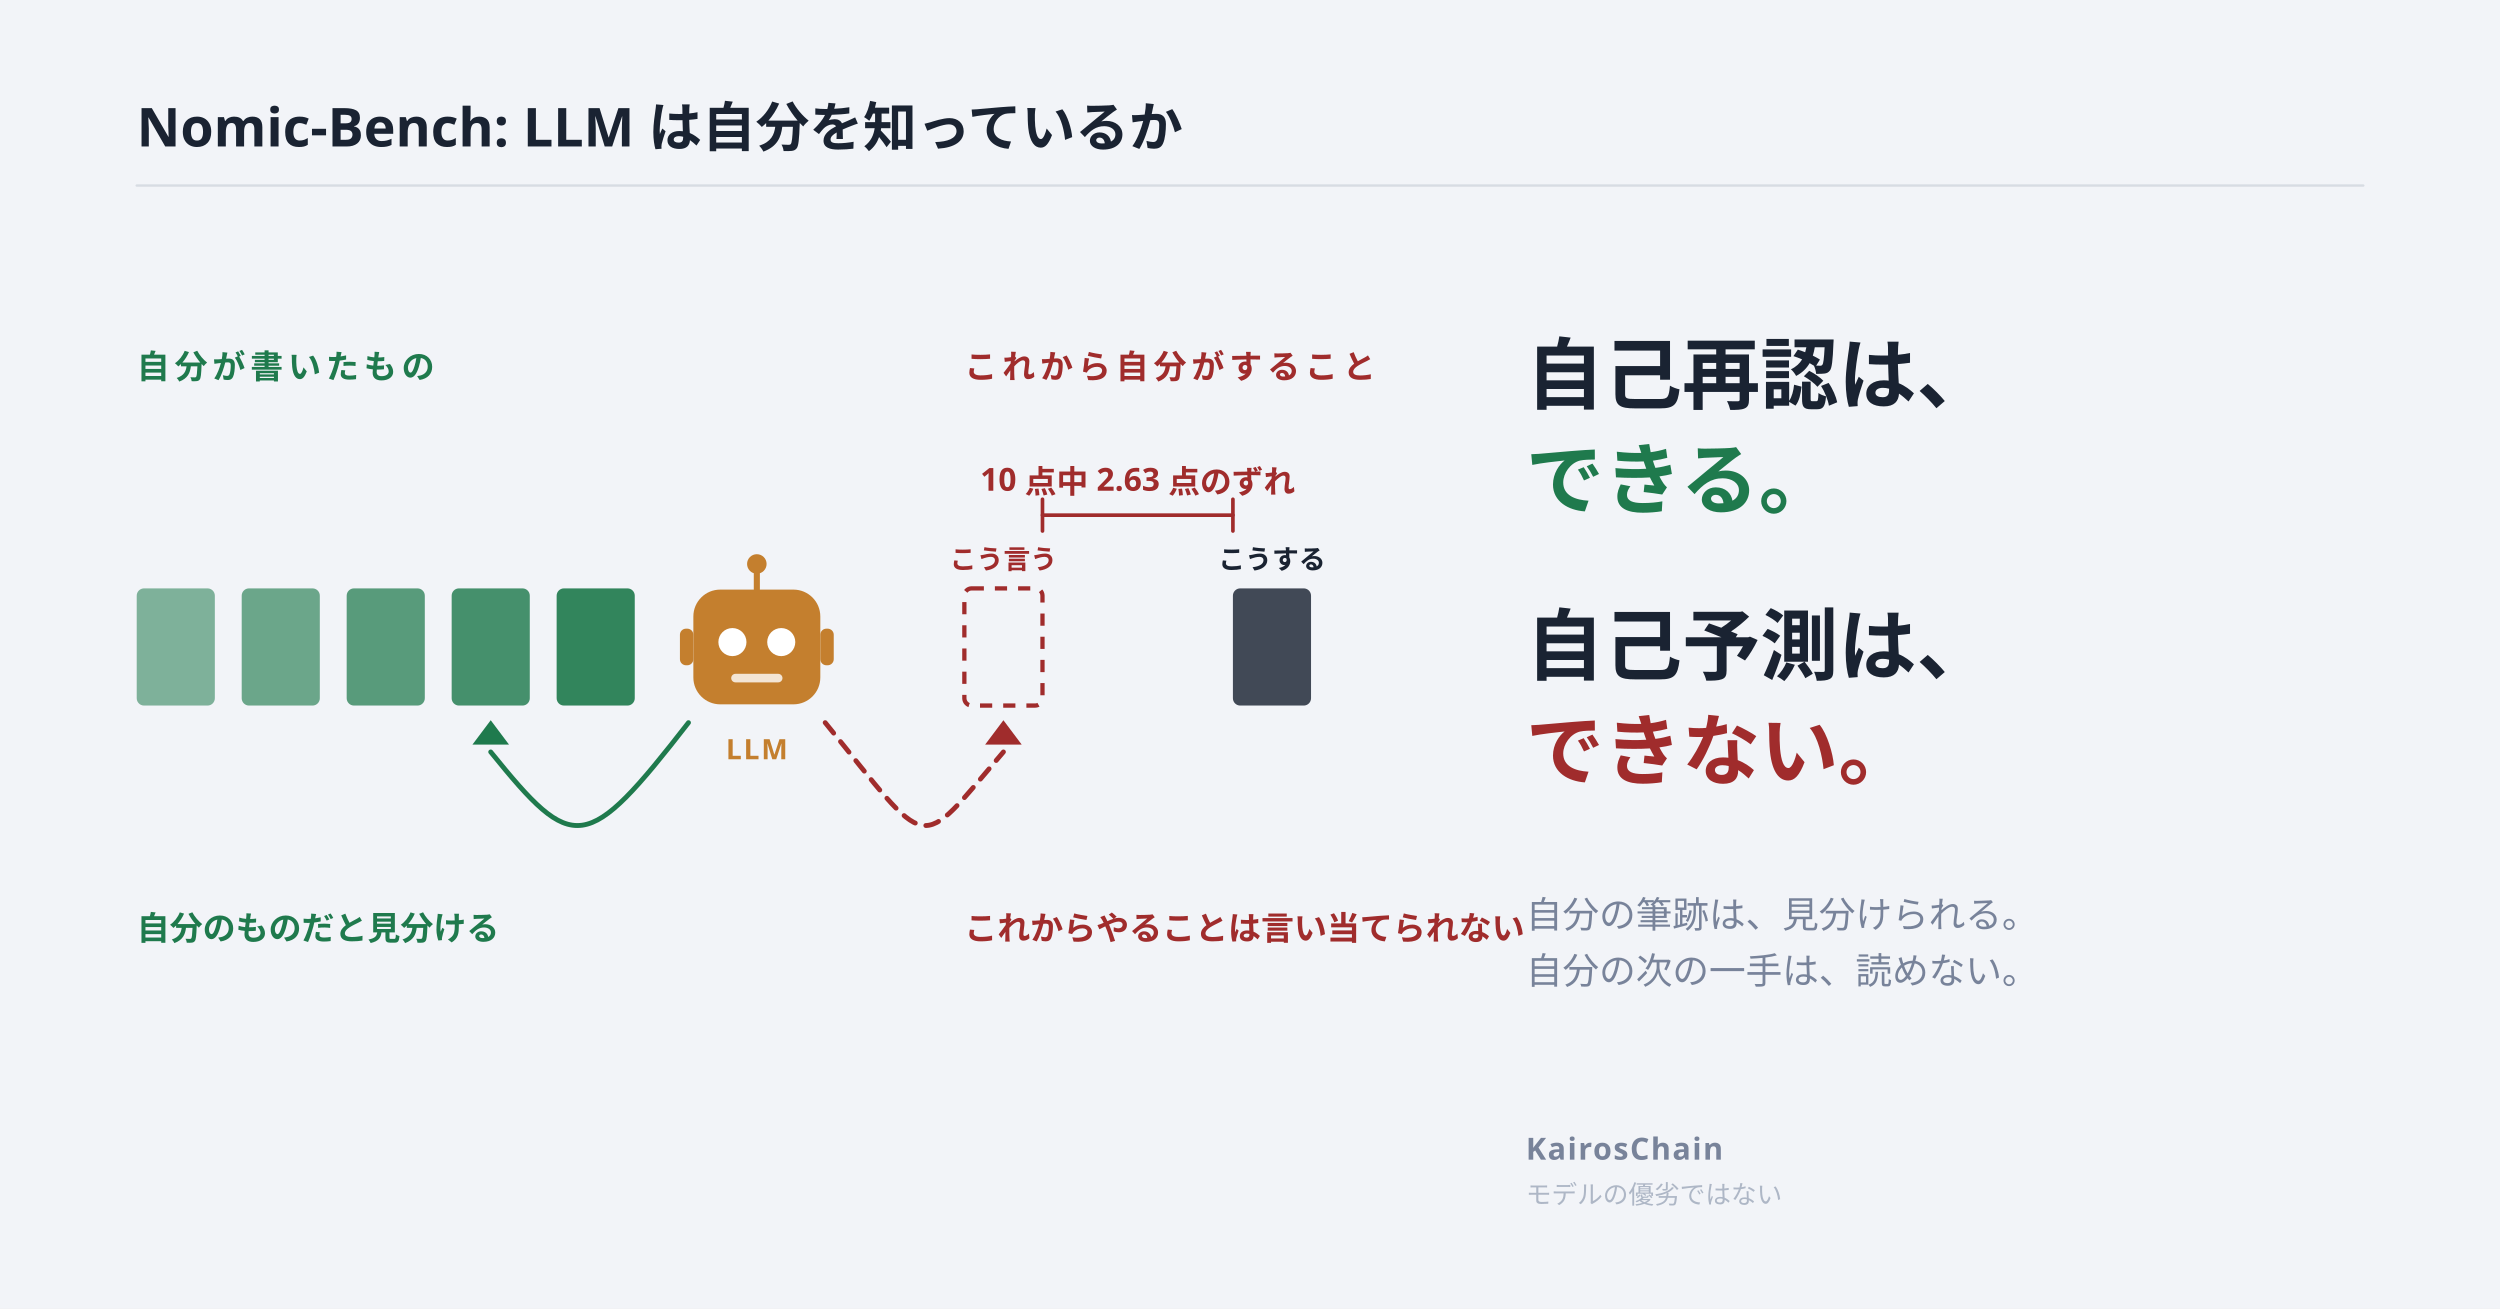
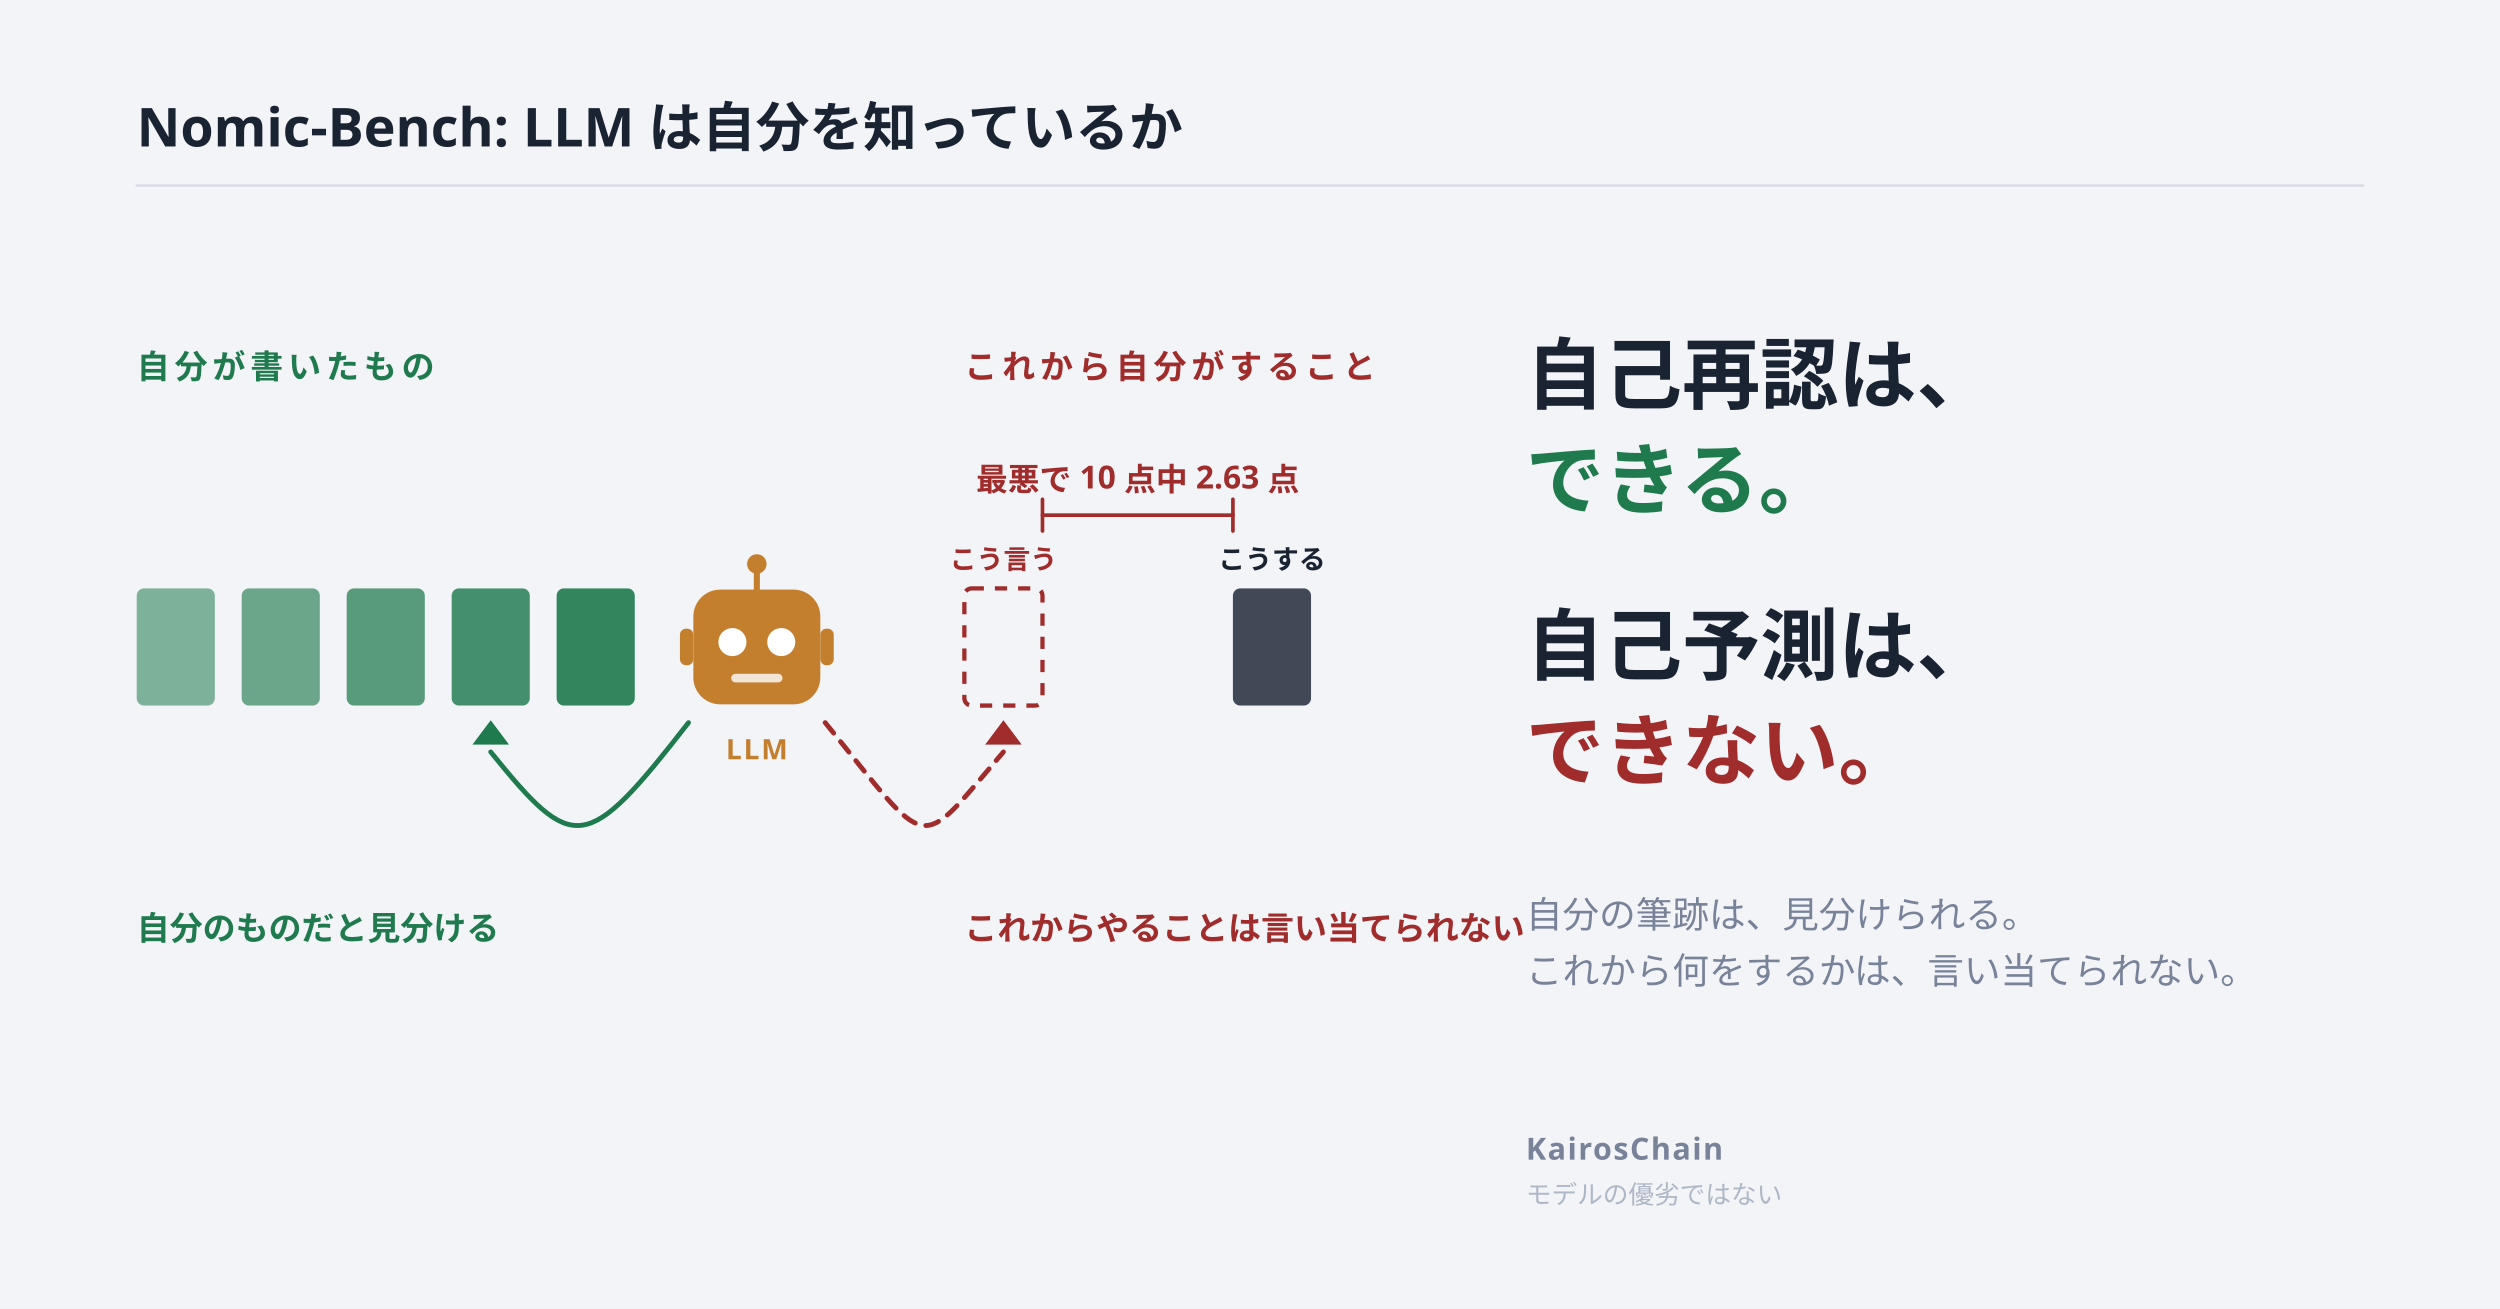
<svg xmlns="http://www.w3.org/2000/svg" width="2048" height="1072" viewBox="0 0 2048 1072" font-family="Hiragino Sans,Hiragino Kaku Gothic ProN,Yu Gothic,sans-serif">
  <rect width="2048" height="1072" fill="#f2f4f8" />
  <text x="112" y="120" font-size="44" fill="#1a2332" font-weight="700" text-anchor="start">Nomic-Bench:  LLM は自分を知っているか</text>
  <path d="M112 152 L1936 152" stroke="#d7dce3" stroke-width="2" fill="none" stroke-linecap="round" />
  <text x="112" y="310" font-size="27" fill="#1f7a4d" font-weight="700" text-anchor="start" letter-spacing="4">自分が書いたもの</text>
  <text x="790" y="310" font-size="27" fill="#a02c2c" font-weight="700" text-anchor="start" letter-spacing="4">これから自分がすること</text>
  <rect x="112" y="482" width="64" height="96" rx="6" fill="#1f7a4d" opacity="0.55" />
  <rect x="198" y="482" width="64" height="96" rx="6" fill="#1f7a4d" opacity="0.64" />
  <rect x="284" y="482" width="64" height="96" rx="6" fill="#1f7a4d" opacity="0.73" />
  <rect x="370" y="482" width="64" height="96" rx="6" fill="#1f7a4d" opacity="0.82" />
  <rect x="456" y="482" width="64" height="96" rx="6" fill="#1f7a4d" opacity="0.91" />
  <g transform="translate(620,530) scale(1.0)">
    <path d="M0 -60 L0 -47" stroke="#c47f2e" stroke-width="5" stroke-linecap="round" />
    <circle cx="0" cy="-68" r="8" fill="#c47f2e" />
    <rect x="-63" y="-15" width="11" height="30" rx="5" fill="#c47f2e" />
    <rect x="52" y="-15" width="11" height="30" rx="5" fill="#c47f2e" />
    <rect x="-52" y="-47" width="104" height="94" rx="22" fill="#c47f2e" />
    <circle cx="-20" cy="-4" r="11.5" fill="#ffffff" />
    <circle cx="20" cy="-4" r="11.5" fill="#ffffff" />
    <rect x="-21" y="22" width="42" height="7" rx="3.5" fill="#ffffff" opacity=".8" />
  </g>
  <text x="620" y="622" font-size="23" fill="#c47f2e" font-weight="700" text-anchor="middle" letter-spacing="1.5">LLM</text>
  <rect x="790" y="482" width="64" height="96" rx="6" fill="none" stroke="#a02c2c" stroke-width="3.5" stroke-dasharray="10 9" />
  <rect x="1010" y="482" width="64" height="96" rx="6" fill="#1a2332" opacity=".82" />
  <text x="822.0" y="466" font-size="22" fill="#a02c2c" font-weight="700" text-anchor="middle">こう言う</text>
  <text x="1042.0" y="466" font-size="22" fill="#1a2332" font-weight="700" text-anchor="middle">こうする</text>
  <path d="M854 422 L1010 422" stroke="#a02c2c" stroke-width="3" fill="none" stroke-linecap="round" />
  <path d="M854 409 L854 435" stroke="#a02c2c" stroke-width="3" fill="none" stroke-linecap="round" />
  <path d="M1010 409 L1010 435" stroke="#a02c2c" stroke-width="3" fill="none" stroke-linecap="round" />
-   <text x="932.0" y="402" font-size="26" fill="#a02c2c" font-weight="700" text-anchor="middle">10 点中 2.63 点のずれ</text>
+   <text x="932.0" y="402" font-size="26" fill="#a02c2c" font-weight="700" text-anchor="middle">最悪で 10 点中 2.63 点</text>
  <path d="M564 592 C 480 700, 470 700, 402 616" stroke="#1f7a4d" stroke-width="4" fill="none" stroke-linecap="round" />
  <path d="M387 610 L402 590 L417 610 Z" fill="#1f7a4d" />
  <text x="112" y="770" font-size="27" fill="#1f7a4d" font-weight="700" text-anchor="start">自分のものだと見分ける</text>
  <path d="M676 592 C 764 700, 750.0 700, 822.0 616" stroke="#a02c2c" stroke-width="4" fill="none" stroke-linecap="round" stroke-dasharray="11 9" />
  <path d="M807.0 610 L822.0 590 L837.0 610 Z" fill="#a02c2c" />
  <text x="790" y="770" font-size="27" fill="#a02c2c" font-weight="700" text-anchor="start">これからやることは言い当てられない</text>
  <text x="1250" y="330" font-size="64" fill="#1a2332" font-weight="700" text-anchor="start">自己再認は、</text>
  <text x="1250" y="416" font-size="64" fill="#1f7a4d" font-weight="700" text-anchor="start">できる。</text>
  <text x="1250" y="552" font-size="64" fill="#1a2332" font-weight="700" text-anchor="start">自己予測は、</text>
  <text x="1250" y="638" font-size="64" fill="#a02c2c" font-weight="700" text-anchor="start">できない。</text>
  <text x="1250" y="760" font-size="30" fill="#78839a" font-weight="400" text-anchor="start">自分の筆跡は、見分けられる。</text>
-   <text x="1250" y="806" font-size="30" fill="#78839a" font-weight="400" text-anchor="start">自分の次の一手は、読めない。</text>
+   <text x="1250" y="806" font-size="30" fill="#78839a" font-weight="400" text-anchor="start">これから何をするかは、言い当てられない。</text>
  <text x="1250" y="950" font-size="25" fill="#78839a" font-weight="600" text-anchor="start" letter-spacing="1.2">KairosChain</text>
  <text x="1250" y="986" font-size="21" fill="#aeb7c6" font-weight="400" text-anchor="start">モデルの優劣ではない</text>
</svg>
